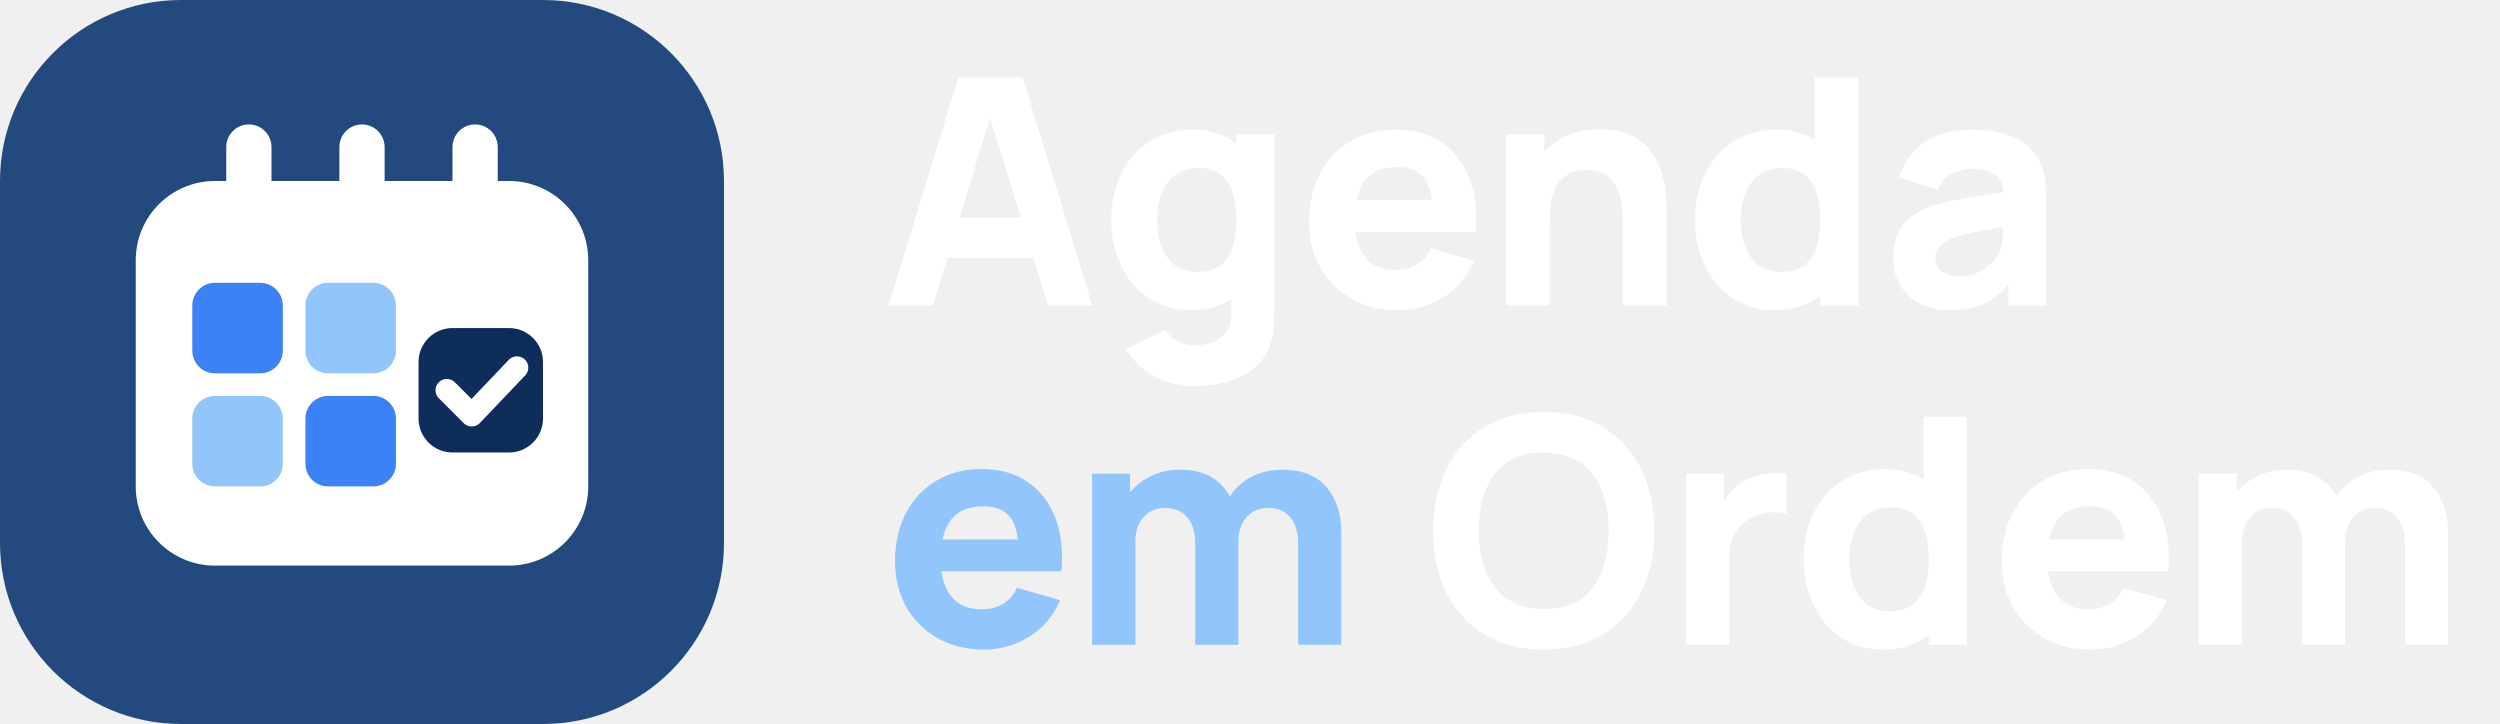
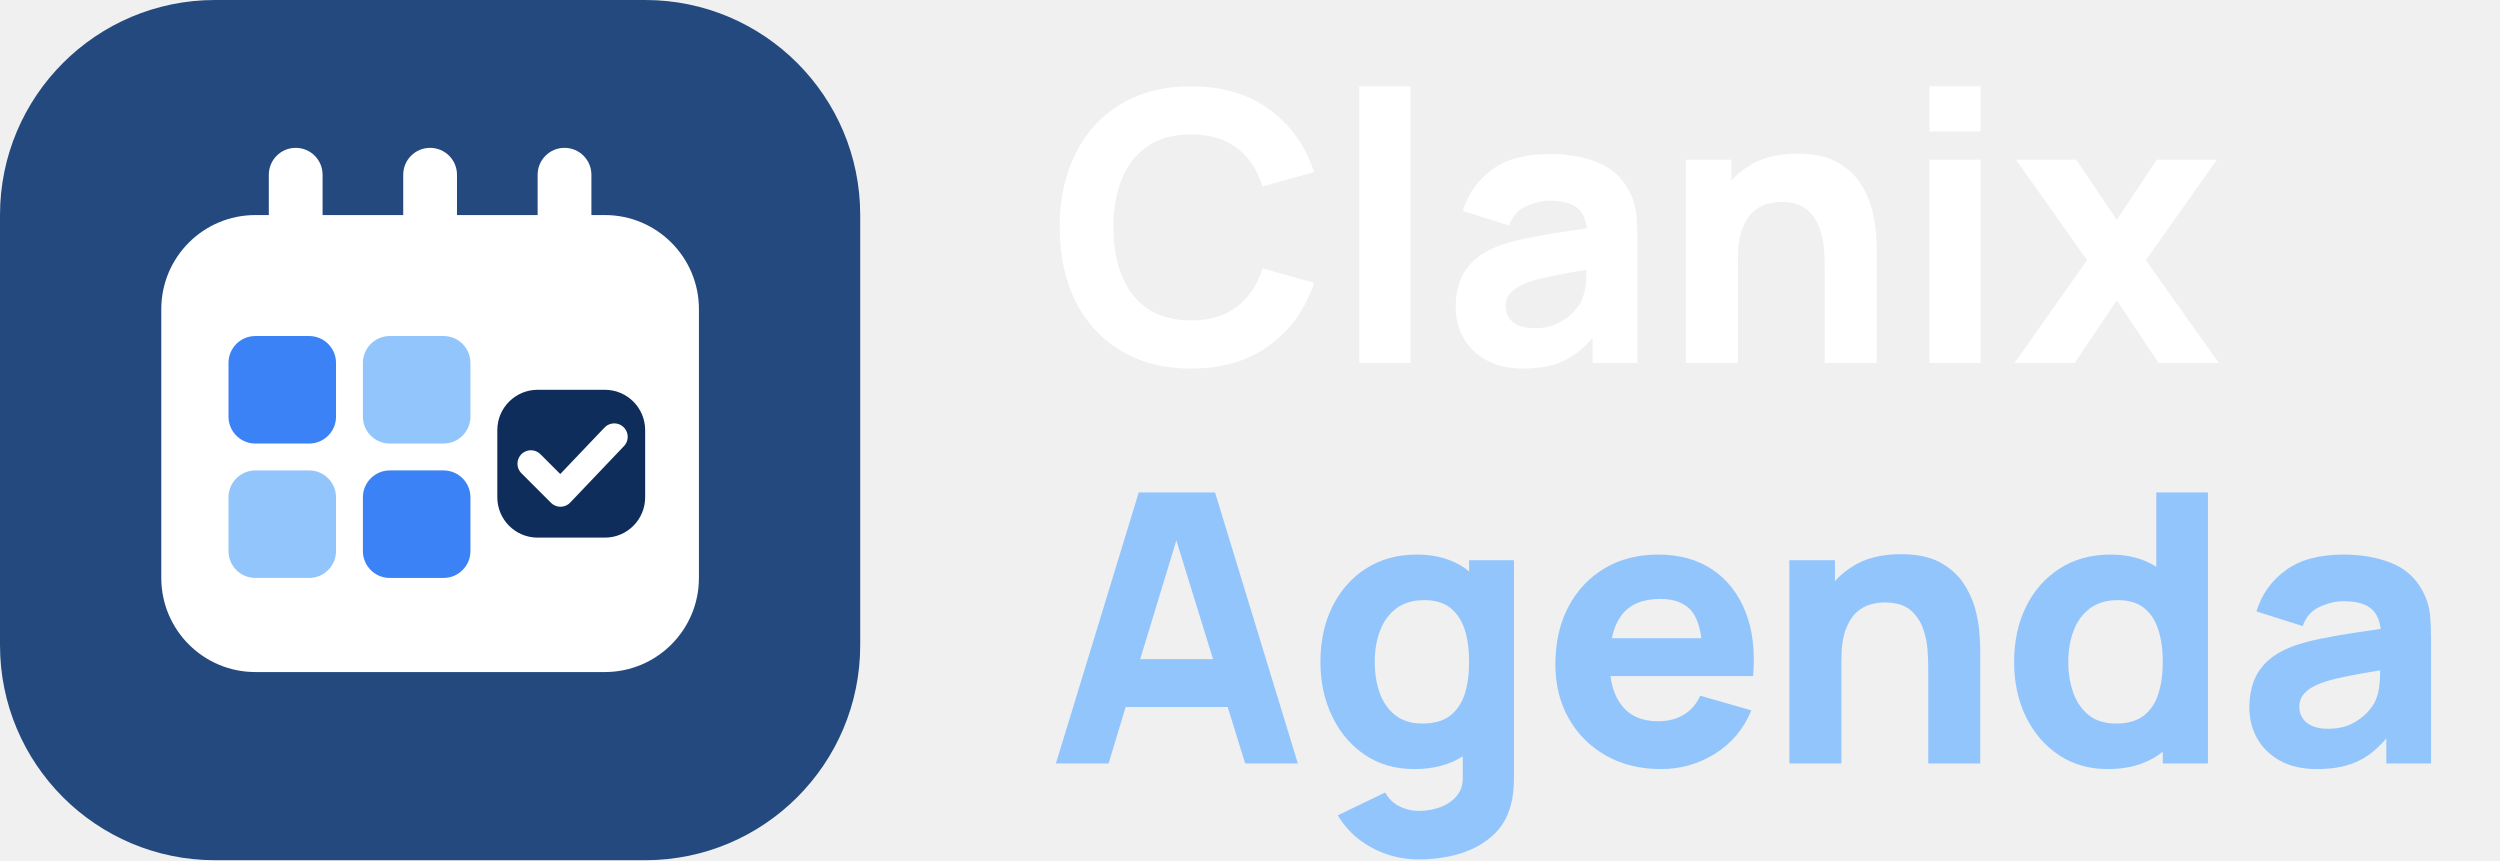
- <svg xmlns="http://www.w3.org/2000/svg" viewBox="0 0 221 64" width="221" height="64" role="img" aria-label="Agenda em Ordem">
+ <svg xmlns="http://www.w3.org/2000/svg" viewBox="0 0 186 64" width="186" height="64" role="img" aria-label="Clanix Agenda">
  <rect width="64" height="64" rx="16" fill="#24497F" />
  <rect x="12" y="16" width="40" height="34" rx="7" fill="#FFFFFF" />
  <rect x="20" y="11" width="4" height="10" rx="2" fill="#FFFFFF" />
  <rect x="30" y="11" width="4" height="10" rx="2" fill="#FFFFFF" />
  <rect x="40" y="11" width="4" height="10" rx="2" fill="#FFFFFF" />
  <rect x="17" y="25" width="8" height="8" rx="2" fill="#3B82F6" />
  <rect x="27" y="25" width="8" height="8" rx="2" fill="#93C5FD" />
  <rect x="17" y="35" width="8" height="8" rx="2" fill="#93C5FD" />
  <rect x="27" y="35" width="8" height="8" rx="2" fill="#3B82F6" />
  <rect x="37" y="29" width="11" height="11" rx="3" fill="#0F2D5B" />
  <path d="m39.5 34.5 2.2 2.2 4-4.2" fill="none" stroke="#FFFFFF" stroke-width="2" stroke-linecap="round" stroke-linejoin="round" />
-   <path fill="#FFFFFF" d="M82.48 27L78.56 27L84.72 6.84L90.40 6.84L96.56 27L92.64 27L91.34 22.80L83.75 22.80L82.48 27M84.83 19.24L90.25 19.24L87.52 10.41L84.83 19.24M105.55 34.14Q104.26 34.14 103.10 33.73Q101.94 33.31 101.02 32.58Q100.11 31.84 99.53 30.86L103.06 29.16Q103.42 29.83 104.10 30.18Q104.78 30.53 105.58 30.53Q106.43 30.53 107.19 30.24Q107.95 29.95 108.40 29.39Q108.86 28.82 108.83 27.98L108.83 26.47Q107.36 27.42 105.22 27.42Q103.13 27.42 101.56 26.37Q99.99 25.32 99.12 23.51Q98.24 21.71 98.24 19.44Q98.24 17.13 99.13 15.33Q100.02 13.53 101.63 12.50Q103.24 11.46 105.41 11.46Q107.57 11.46 109.04 12.51Q109.18 12.61 109.30 12.71L109.30 11.88L112.64 11.88L112.64 28.04Q112.64 28.60 112.59 29.09Q112.54 29.59 112.41 30.08Q112.05 31.47 111.06 32.36Q110.07 33.26 108.65 33.70Q107.22 34.14 105.55 34.14M105.83 24.03Q107.11 24.03 107.87 23.46Q108.63 22.88 108.97 21.85Q109.30 20.81 109.30 19.44Q109.30 18.07 108.97 17.03Q108.63 16 107.90 15.42Q107.16 14.85 105.97 14.85Q104.70 14.85 103.88 15.47Q103.06 16.09 102.67 17.14Q102.28 18.18 102.28 19.44Q102.28 20.71 102.65 21.76Q103.03 22.80 103.82 23.42Q104.60 24.03 105.83 24.03M123.58 27.42Q121.26 27.42 119.49 26.42Q117.72 25.42 116.72 23.66Q115.72 21.90 115.72 19.64Q115.72 17.16 116.70 15.32Q117.68 13.49 119.40 12.47Q121.12 11.46 123.36 11.46Q125.74 11.46 127.41 12.58Q129.07 13.70 129.87 15.73Q130.67 17.76 130.43 20.50L119.82 20.50Q120 21.86 120.67 22.70Q121.58 23.86 123.36 23.86Q124.48 23.86 125.28 23.37Q126.08 22.88 126.50 21.96L130.30 23.05Q129.45 25.12 127.61 26.27Q125.77 27.42 123.58 27.42M119.92 17.68L126.58 17.68Q126.41 16.44 125.94 15.77Q125.19 14.76 123.53 14.76Q121.58 14.76 120.67 15.94Q120.14 16.63 119.92 17.68M147.33 27L143.46 27L143.46 19.86Q143.46 19.34 143.41 18.54Q143.35 17.73 143.06 16.92Q142.76 16.11 142.10 15.56Q141.43 15.02 140.22 15.02Q139.73 15.02 139.17 15.17Q138.61 15.32 138.12 15.77Q137.63 16.21 137.31 17.06Q137 17.91 137 19.33L137 27L133.13 27L133.13 11.88L136.52 11.88L136.52 13.43Q137.04 12.85 137.74 12.40Q139.19 11.43 141.42 11.43Q143.20 11.43 144.32 12.03Q145.44 12.64 146.06 13.56Q146.68 14.48 146.95 15.48Q147.22 16.49 147.27 17.31Q147.33 18.14 147.33 18.52L147.33 27M156.82 27.42Q154.73 27.42 153.17 26.37Q151.60 25.32 150.72 23.51Q149.85 21.71 149.85 19.44Q149.85 17.13 150.74 15.33Q151.63 13.53 153.24 12.50Q154.85 11.46 157.02 11.46Q159.02 11.46 160.43 12.37L160.43 6.84L164.27 6.84L164.27 27L160.91 27L160.91 26.13Q160.75 26.26 160.59 26.37Q159.07 27.42 156.82 27.42M157.44 24.03Q158.71 24.03 159.47 23.46Q160.24 22.88 160.57 21.85Q160.91 20.81 160.91 19.44Q160.91 18.07 160.57 17.03Q160.24 16 159.50 15.42Q158.77 14.85 157.58 14.85Q156.30 14.85 155.48 15.47Q154.66 16.09 154.27 17.14Q153.88 18.18 153.88 19.44Q153.88 20.71 154.26 21.76Q154.64 22.80 155.42 23.42Q156.20 24.03 157.44 24.03M172.39 27.42Q170.76 27.42 169.64 26.80Q168.51 26.17 167.93 25.13Q167.35 24.09 167.35 22.83Q167.35 21.78 167.67 20.91Q167.99 20.04 168.71 19.38Q169.43 18.71 170.65 18.26Q171.49 17.96 172.65 17.72Q173.82 17.48 175.29 17.26Q176.15 17.13 177.12 16.99Q177.01 16.05 176.50 15.56Q175.86 14.93 174.35 14.93Q173.51 14.93 172.60 15.34Q171.69 15.74 171.32 16.78L167.88 15.69Q168.45 13.81 170.04 12.64Q171.62 11.46 174.35 11.46Q176.35 11.46 177.90 12.08Q179.46 12.69 180.26 14.20Q180.70 15.04 180.79 15.88Q180.87 16.72 180.87 17.76L180.87 27L177.54 27L177.54 25.14Q176.64 26.20 175.64 26.73Q174.35 27.42 172.39 27.42M173.20 24.42Q174.25 24.42 174.97 24.05Q175.69 23.68 176.12 23.21Q176.55 22.73 176.70 22.41Q176.99 21.79 177.05 20.97Q177.08 20.48 177.08 20.07Q176.14 20.24 175.47 20.35Q174.42 20.55 173.77 20.70Q173.13 20.85 172.64 21.04Q172.08 21.26 171.74 21.52Q171.39 21.78 171.23 22.09Q171.07 22.39 171.07 22.77Q171.07 23.29 171.33 23.66Q171.59 24.03 172.07 24.23Q172.54 24.42 173.20 24.42" />
-   <path fill="#93C5FD" d="M86.99 57.42Q84.66 57.42 82.89 56.42Q81.12 55.42 80.12 53.66Q79.12 51.90 79.12 49.64Q79.12 47.16 80.10 45.32Q81.08 43.49 82.80 42.48Q84.52 41.46 86.76 41.46Q89.14 41.46 90.81 42.58Q92.48 43.70 93.27 45.73Q94.07 47.76 93.83 50.50L83.22 50.50Q83.40 51.86 84.08 52.70Q84.99 53.86 86.76 53.86Q87.88 53.86 88.68 53.37Q89.48 52.88 89.90 51.96L93.71 53.05Q92.85 55.12 91.01 56.27Q89.17 57.42 86.99 57.42M83.32 47.68L89.98 47.68Q89.82 46.44 89.34 45.77Q88.60 44.76 86.93 44.76Q84.99 44.76 84.08 45.94Q83.54 46.63 83.32 47.68M118.57 57L114.76 57L114.76 48.07Q114.76 46.57 114.06 45.74Q113.35 44.90 112.10 44.90Q111.31 44.90 110.72 45.27Q110.13 45.65 109.80 46.31Q109.47 46.98 109.47 47.84L109.47 57L105.66 57L105.66 48.07Q105.66 46.57 104.96 45.74Q104.25 44.90 103 44.90Q101.81 44.90 101.09 45.72Q100.37 46.54 100.37 47.84L100.37 57L96.54 57L96.54 41.88L99.90 41.88L99.90 43.53Q100.55 42.72 101.52 42.20Q102.77 41.52 104.32 41.52Q106.10 41.52 107.25 42.27Q108.18 42.90 108.72 43.87Q109.43 42.80 110.59 42.17Q111.82 41.52 113.34 41.52Q115.93 41.52 117.25 43.05Q118.57 44.58 118.57 47.06" />
-   <path fill="#FFFFFF" d="M136.46 57.42Q133.44 57.42 131.25 56.10Q129.06 54.79 127.88 52.42Q126.69 50.06 126.69 46.92Q126.69 43.78 127.88 41.42Q129.06 39.05 131.25 37.74Q133.44 36.42 136.46 36.42Q139.49 36.42 141.68 37.74Q143.87 39.05 145.05 41.42Q146.24 43.78 146.24 46.92Q146.24 50.06 145.05 52.42Q143.87 54.79 141.68 56.10Q139.49 57.42 136.46 57.42M136.46 53.84Q138.38 53.86 139.66 53.01Q140.93 52.16 141.57 50.59Q142.20 49.02 142.20 46.92Q142.20 44.82 141.57 43.28Q140.93 41.74 139.66 40.89Q138.38 40.03 136.46 40Q134.55 39.98 133.27 40.83Q132 41.68 131.36 43.25Q130.72 44.82 130.72 46.92Q130.72 49.02 131.36 50.56Q132 52.10 133.27 52.95Q134.55 53.81 136.46 53.84M152.87 57L149.04 57L149.04 41.88L152.40 41.88L152.40 44.32Q152.58 43.98 152.82 43.67Q153.31 43.03 154.02 42.61Q154.57 42.27 155.21 42.08Q155.85 41.89 156.54 41.84Q157.23 41.80 157.91 41.88L157.91 45.44Q157.28 45.24 156.45 45.30Q155.62 45.37 154.94 45.69Q154.27 46 153.81 46.51Q153.35 47.02 153.11 47.71Q152.87 48.40 152.87 49.27L152.87 57M166.42 57.42Q164.34 57.42 162.77 56.37Q161.20 55.32 160.33 53.51Q159.45 51.71 159.45 49.44Q159.45 47.13 160.34 45.33Q161.23 43.53 162.84 42.50Q164.45 41.46 166.62 41.46Q168.62 41.46 170.04 42.37L170.04 36.84L173.87 36.84L173.87 57L170.51 57L170.51 56.13Q170.36 56.26 170.19 56.37Q168.68 57.42 166.42 57.42M167.04 54.03Q168.31 54.03 169.08 53.46Q169.84 52.88 170.18 51.85Q170.51 50.81 170.51 49.44Q170.51 48.07 170.18 47.03Q169.84 46 169.10 45.42Q168.37 44.85 167.18 44.85Q165.91 44.85 165.09 45.47Q164.27 46.09 163.88 47.14Q163.48 48.18 163.48 49.44Q163.48 50.71 163.86 51.76Q164.24 52.80 165.02 53.42Q165.81 54.03 167.04 54.03M184.82 57.42Q182.50 57.42 180.72 56.42Q178.95 55.42 177.95 53.66Q176.95 51.90 176.95 49.64Q176.95 47.16 177.93 45.32Q178.91 43.49 180.63 42.48Q182.36 41.46 184.60 41.46Q186.98 41.46 188.64 42.58Q190.31 43.70 191.11 45.73Q191.90 47.76 191.67 50.50L181.05 50.50Q181.24 51.86 181.91 52.70Q182.82 53.86 184.60 53.86Q185.72 53.86 186.51 53.37Q187.31 52.88 187.73 51.96L191.54 53.05Q190.69 55.12 188.84 56.27Q187 57.42 184.82 57.42M181.15 47.68L187.82 47.68Q187.65 46.44 187.17 45.77Q186.43 44.76 184.76 44.76Q182.82 44.76 181.91 45.94Q181.38 46.63 181.15 47.68M216.40 57L212.60 57L212.60 48.07Q212.60 46.57 211.89 45.74Q211.18 44.90 209.94 44.90Q209.14 44.90 208.55 45.27Q207.96 45.65 207.63 46.31Q207.30 46.98 207.30 47.84L207.30 57L203.50 57L203.50 48.07Q203.50 46.57 202.79 45.74Q202.08 44.90 200.84 44.90Q199.65 44.90 198.93 45.72Q198.20 46.54 198.20 47.84L198.20 57L194.37 57L194.37 41.88L197.73 41.88L197.73 43.53Q198.39 42.72 199.35 42.20Q200.60 41.52 202.15 41.52Q203.93 41.52 205.08 42.27Q206.02 42.90 206.55 43.87Q207.26 42.80 208.42 42.17Q209.66 41.52 211.17 41.52Q213.76 41.52 215.08 43.05Q216.40 44.58 216.40 47.06" />
+   <path fill="#FFFFFF" d="M88.61 27.42L88.61 27.42Q85.59 27.42 83.40 26.10Q81.21 24.79 80.02 22.42Q78.84 20.06 78.84 16.92L78.84 16.92Q78.84 13.78 80.02 11.42Q81.21 9.05 83.40 7.74Q85.59 6.42 88.61 6.42L88.61 6.42Q92.08 6.42 94.44 8.14Q96.80 9.86 97.77 12.80L97.77 12.80L93.93 13.87Q93.37 12.03 92.04 11.02Q90.71 10.00 88.61 10.00L88.61 10.00Q86.69 10.00 85.41 10.86Q84.13 11.71 83.49 13.27Q82.84 14.82 82.84 16.92L82.84 16.92Q82.84 19.02 83.49 20.57Q84.13 22.13 85.41 22.98Q86.69 23.84 88.61 23.84L88.61 23.84Q90.71 23.84 92.04 22.81Q93.37 21.79 93.93 19.97L93.93 19.97L97.77 21.04Q96.80 23.98 94.44 25.70Q92.08 27.42 88.61 27.42ZM104.94 27L101.13 27L101.13 6.42L104.94 6.42L104.94 27ZM113.34 27.42L113.34 27.42Q111.71 27.42 110.59 26.80Q109.46 26.17 108.88 25.13Q108.30 24.09 108.30 22.83L108.30 22.83Q108.30 21.78 108.62 20.91Q108.94 20.04 109.66 19.38Q110.38 18.71 111.60 18.26L111.60 18.26Q112.44 17.96 113.60 17.72Q114.76 17.48 116.23 17.26L116.23 17.26Q117.10 17.13 118.07 16.99L118.07 16.99Q117.96 16.05 117.45 15.56L117.45 15.56Q116.81 14.93 115.30 14.93L115.30 14.93Q114.46 14.93 113.55 15.34Q112.64 15.74 112.27 16.78L112.27 16.78L108.83 15.69Q109.40 13.81 110.98 12.64Q112.57 11.46 115.30 11.46L115.30 11.46Q117.30 11.46 118.85 12.08Q120.41 12.69 121.20 14.20L121.20 14.20Q121.65 15.04 121.74 15.88Q121.82 16.72 121.82 17.76L121.82 17.76L121.82 27L118.49 27L118.49 25.14Q117.59 26.20 116.58 26.73L116.58 26.73Q115.30 27.42 113.34 27.42ZM114.15 24.42L114.15 24.42Q115.20 24.42 115.92 24.05Q116.64 23.68 117.07 23.21Q117.49 22.73 117.65 22.41L117.65 22.41Q117.94 21.79 118.00 20.97L118.00 20.97Q118.03 20.48 118.03 20.07L118.03 20.07Q117.09 20.24 116.42 20.35L116.42 20.35Q115.37 20.55 114.72 20.70Q114.08 20.85 113.59 21.04L113.59 21.04Q113.03 21.26 112.69 21.52Q112.34 21.78 112.18 22.09Q112.02 22.39 112.02 22.77L112.02 22.77Q112.02 23.29 112.28 23.66Q112.54 24.03 113.01 24.23Q113.49 24.42 114.15 24.42ZM139.63 27L135.76 27L135.76 19.86Q135.76 19.34 135.71 18.54Q135.65 17.73 135.36 16.92Q135.06 16.11 134.40 15.56Q133.73 15.02 132.52 15.02L132.52 15.02Q132.03 15.02 131.47 15.17Q130.91 15.32 130.42 15.77Q129.93 16.21 129.61 17.06Q129.30 17.91 129.30 19.33L129.30 19.33L129.30 27L125.43 27L125.43 11.88L128.82 11.88L128.82 13.43Q129.34 12.85 130.04 12.40L130.04 12.40Q131.49 11.43 133.72 11.43L133.72 11.43Q135.50 11.43 136.62 12.03Q137.74 12.64 138.36 13.56Q138.98 14.48 139.25 15.48Q139.52 16.49 139.57 17.31Q139.63 18.14 139.63 18.52L139.63 18.52L139.63 27ZM147.36 9.78L143.55 9.78L143.55 6.42L147.36 6.42L147.36 9.78ZM147.36 27L143.55 27L143.55 11.88L147.36 11.88L147.36 27ZM154.36 27L149.88 27L155.28 19.36L149.99 11.88L154.47 11.88L157.49 16.36L160.46 11.88L164.94 11.88L159.65 19.36L165.08 27L160.60 27L157.49 22.35L154.36 27Z" />
+   <path fill="#93C5FD" d="M82.48 56.80L78.56 56.80L84.72 36.64L90.40 36.64L96.56 56.80L92.64 56.80L91.34 52.60L83.75 52.60L82.48 56.80ZM84.83 49.04L90.25 49.04L87.52 40.21L84.83 49.04ZM105.55 63.94L105.55 63.94Q104.26 63.94 103.10 63.53Q101.94 63.11 101.02 62.38Q100.11 61.64 99.53 60.66L99.53 60.66L103.06 58.96Q103.42 59.63 104.10 59.98Q104.78 60.33 105.58 60.33L105.58 60.33Q106.43 60.33 107.19 60.04Q107.95 59.75 108.40 59.19Q108.86 58.62 108.83 57.78L108.83 57.78L108.83 56.27Q107.36 57.22 105.22 57.22L105.22 57.22Q103.13 57.22 101.56 56.17Q99.99 55.12 99.12 53.31Q98.24 51.51 98.24 49.24L98.24 49.24Q98.24 46.93 99.13 45.13Q100.02 43.33 101.63 42.30Q103.24 41.26 105.41 41.26L105.41 41.26Q107.57 41.26 109.04 42.31L109.04 42.31Q109.18 42.41 109.30 42.51L109.30 42.51L109.30 41.68L112.64 41.68L112.64 57.84Q112.64 58.40 112.59 58.89Q112.54 59.39 112.41 59.88L112.41 59.88Q112.05 61.27 111.06 62.16Q110.07 63.06 108.65 63.50Q107.22 63.94 105.55 63.94ZM105.83 53.83L105.83 53.83Q107.11 53.83 107.87 53.26Q108.63 52.68 108.97 51.65Q109.30 50.61 109.30 49.24Q109.30 47.87 108.97 46.83Q108.63 45.80 107.90 45.22Q107.16 44.65 105.97 44.65L105.97 44.65Q104.70 44.65 103.88 45.27Q103.06 45.89 102.67 46.94Q102.28 47.98 102.28 49.24L102.28 49.24Q102.28 50.51 102.65 51.56Q103.03 52.60 103.82 53.22Q104.60 53.83 105.83 53.83ZM123.58 57.22L123.58 57.22Q121.26 57.22 119.49 56.22Q117.72 55.22 116.72 53.46Q115.72 51.70 115.72 49.44L115.72 49.44Q115.72 46.96 116.70 45.12Q117.68 43.29 119.40 42.27Q121.12 41.26 123.36 41.26L123.36 41.26Q125.74 41.26 127.41 42.38Q129.07 43.50 129.87 45.53Q130.67 47.56 130.43 50.30L130.43 50.30L119.82 50.30Q120 51.66 120.67 52.50L120.67 52.50Q121.58 53.66 123.36 53.66L123.36 53.66Q124.48 53.66 125.28 53.17Q126.08 52.68 126.50 51.76L126.50 51.76L130.30 52.85Q129.45 54.92 127.61 56.07Q125.77 57.22 123.58 57.22ZM119.92 47.48L126.58 47.48Q126.41 46.24 125.94 45.57L125.94 45.57Q125.19 44.56 123.53 44.56L123.53 44.56Q121.58 44.56 120.67 45.74L120.67 45.74Q120.14 46.43 119.92 47.48L119.92 47.48ZM147.33 56.80L143.46 56.80L143.46 49.66Q143.46 49.14 143.41 48.34Q143.35 47.53 143.06 46.72Q142.76 45.91 142.10 45.36Q141.43 44.82 140.22 44.82L140.22 44.82Q139.73 44.82 139.17 44.97Q138.61 45.12 138.12 45.56Q137.63 46.01 137.31 46.86Q137.00 47.71 137.00 49.13L137.00 49.13L137.00 56.80L133.13 56.80L133.13 41.68L136.52 41.68L136.52 43.23Q137.04 42.65 137.74 42.20L137.74 42.20Q139.19 41.23 141.42 41.23L141.42 41.23Q143.20 41.23 144.32 41.83Q145.44 42.44 146.06 43.36Q146.68 44.28 146.95 45.28Q147.22 46.29 147.27 47.11Q147.33 47.94 147.33 48.32L147.33 48.32L147.33 56.80ZM156.82 57.22L156.82 57.22Q154.73 57.22 153.17 56.17Q151.60 55.12 150.72 53.31Q149.85 51.51 149.85 49.24L149.85 49.24Q149.85 46.93 150.74 45.13Q151.63 43.33 153.24 42.30Q154.85 41.26 157.02 41.26L157.02 41.26Q159.02 41.26 160.43 42.17L160.43 42.17L160.43 36.64L164.27 36.64L164.27 56.80L160.91 56.80L160.91 55.93Q160.75 56.06 160.59 56.17L160.59 56.17Q159.07 57.22 156.82 57.22ZM157.44 53.83L157.44 53.83Q158.71 53.83 159.47 53.26Q160.24 52.68 160.57 51.65Q160.91 50.61 160.91 49.24Q160.91 47.87 160.57 46.83Q160.24 45.80 159.50 45.22Q158.77 44.65 157.58 44.65L157.58 44.65Q156.30 44.65 155.48 45.27Q154.66 45.89 154.27 46.94Q153.88 47.98 153.88 49.24L153.88 49.24Q153.88 50.51 154.26 51.56Q154.64 52.60 155.42 53.22Q156.20 53.83 157.44 53.83ZM172.39 57.22L172.39 57.22Q170.76 57.22 169.64 56.60Q168.51 55.97 167.93 54.93Q167.35 53.89 167.35 52.63L167.35 52.63Q167.35 51.58 167.67 50.71Q167.99 49.84 168.71 49.18Q169.43 48.51 170.65 48.06L170.65 48.06Q171.49 47.76 172.65 47.52Q173.82 47.28 175.29 47.06L175.29 47.06Q176.15 46.93 177.12 46.79L177.12 46.79Q177.01 45.85 176.50 45.36L176.50 45.36Q175.86 44.73 174.35 44.73L174.35 44.73Q173.51 44.73 172.60 45.14Q171.69 45.54 171.32 46.58L171.32 46.58L167.88 45.49Q168.45 43.61 170.04 42.44Q171.62 41.26 174.35 41.26L174.35 41.26Q176.35 41.26 177.90 41.88Q179.46 42.49 180.26 44.00L180.26 44.00Q180.70 44.84 180.79 45.68Q180.87 46.52 180.87 47.56L180.87 47.56L180.87 56.80L177.54 56.80L177.54 54.94Q176.64 56.00 175.64 56.53L175.64 56.53Q174.35 57.22 172.39 57.22ZM173.20 54.22L173.20 54.22Q174.25 54.22 174.97 53.85Q175.69 53.48 176.12 53.01Q176.55 52.53 176.70 52.21L176.70 52.21Q176.99 51.59 177.05 50.77L177.05 50.77Q177.08 50.28 177.08 49.87L177.08 49.87Q176.14 50.04 175.47 50.15L175.47 50.15Q174.42 50.35 173.77 50.50Q173.13 50.65 172.64 50.84L172.64 50.84Q172.08 51.06 171.74 51.32Q171.39 51.58 171.23 51.89Q171.07 52.19 171.07 52.57L171.07 52.57Q171.07 53.09 171.33 53.46Q171.59 53.83 172.07 54.03Q172.54 54.22 173.20 54.22Z" />
</svg>
